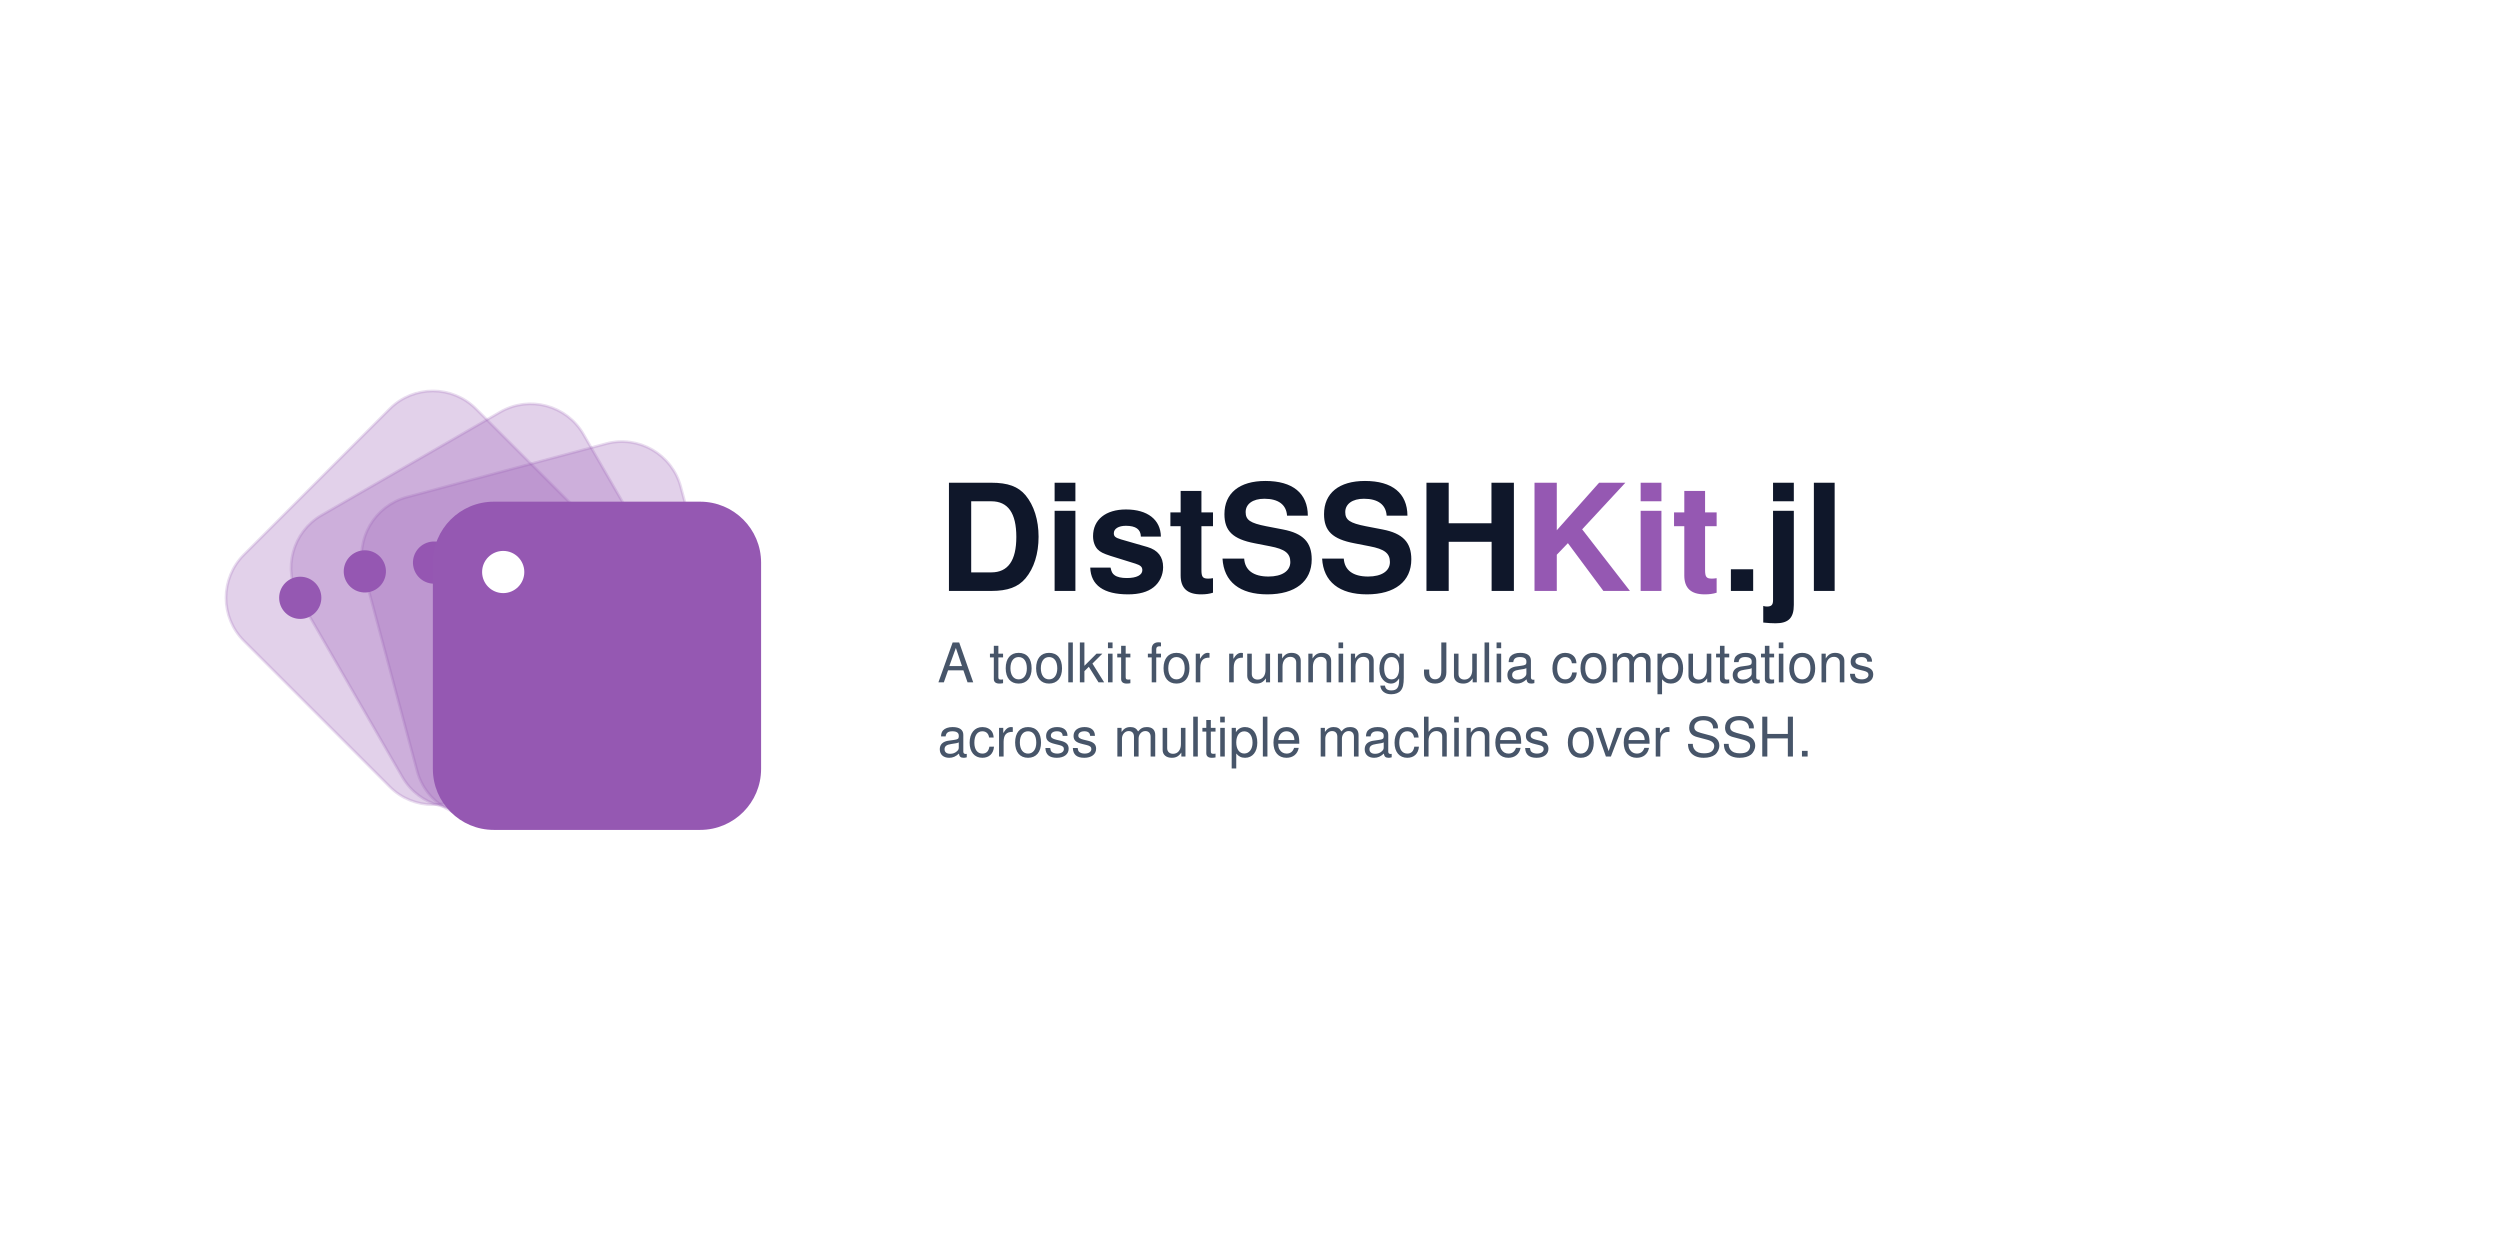
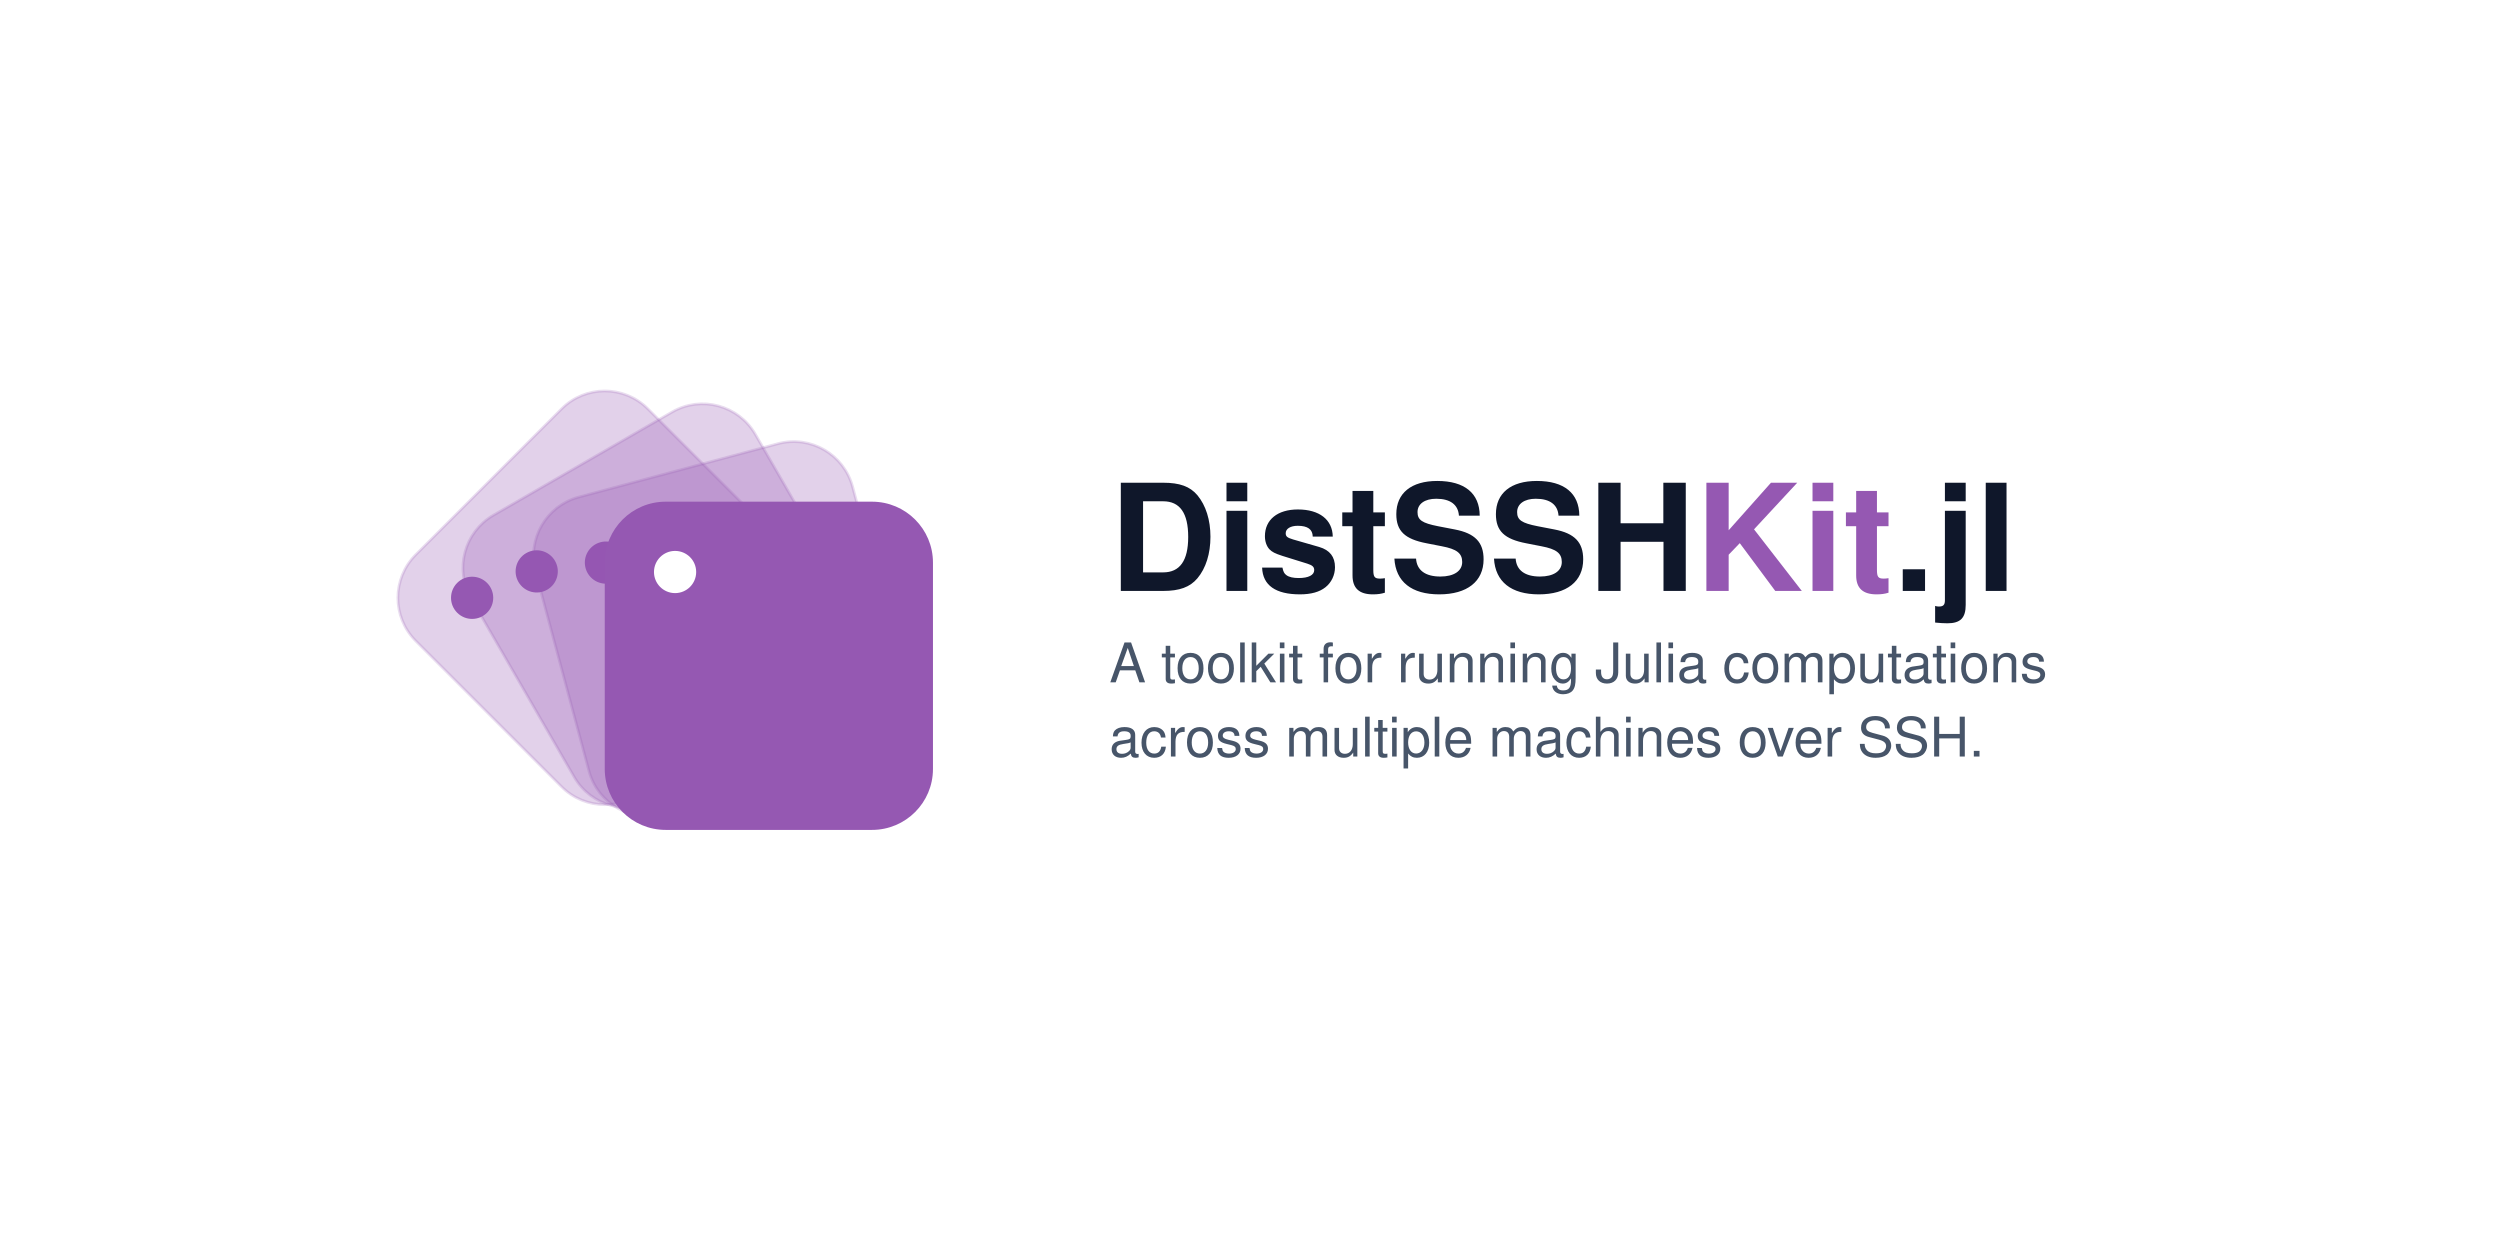
<svg xmlns="http://www.w3.org/2000/svg" width="1280" height="640" viewBox="0 0 1280 640">
  <rect width="1280" height="640" fill="#ffffff" />
-   <svg x="100" y="150" width="340" height="340" viewBox="0 0 128 128">
+   <svg x="188" y="150" width="340" height="340" viewBox="0 0 128 128">
    <g transform="translate(45.79 40.23) scale(0.9038)">
      <g transform="rotate(-15 0 70)">
        <rect x="0" y="0" width="70" height="70" rx="13" fill="#9558b2" fill-opacity="0.27" stroke="#9558b2" stroke-opacity="0.2" stroke-width="0.6" />
        <circle cx="15" cy="15" r="4.5" fill="#9558b2" />
      </g>
      <g transform="rotate(-30 0 70)">
        <rect x="0" y="0" width="70" height="70" rx="13" fill="#9558b2" fill-opacity="0.27" stroke="#9558b2" stroke-opacity="0.2" stroke-width="0.6" />
        <circle cx="15" cy="15" r="4.5" fill="#9558b2" />
      </g>
      <g transform="rotate(-45 0 70)">
        <rect x="0" y="0" width="70" height="70" rx="13" fill="#9558b2" fill-opacity="0.27" stroke="#9558b2" stroke-opacity="0.2" stroke-width="0.6" />
        <circle cx="15" cy="15" r="4.5" fill="#9558b2" />
      </g>
      <rect x="0" y="0" width="70" height="70" rx="13" fill="#9558b2" />
      <circle cx="15" cy="15" r="4.5" fill="#ffffff" />
    </g>
  </svg>
-   <text x="480" y="276" dominant-baseline="middle" fill="#0f172a" font-family="'Helvetica Neue', Helvetica, Arial, sans-serif" font-size="76" font-weight="800">DistSSH<tspan fill="#9558b2">Kit</tspan>.jl</text>
-   <text x="480" y="340" dominant-baseline="middle" fill="#475569" font-family="'Helvetica Neue', Helvetica, Arial, sans-serif" font-size="28" font-weight="500">A toolkit for running Julia computations</text>
-   <text x="480" y="378" dominant-baseline="middle" fill="#475569" font-family="'Helvetica Neue', Helvetica, Arial, sans-serif" font-size="28" font-weight="500">across multiple machines over SSH.</text>
+   <text x="568" y="276" dominant-baseline="middle" fill="#0f172a" font-family="'Helvetica Neue', Helvetica, Arial, sans-serif" font-size="76" font-weight="800">DistSSH<tspan fill="#9558b2">Kit</tspan>.jl</text>
+   <text x="568" y="340" dominant-baseline="middle" fill="#475569" font-family="'Helvetica Neue', Helvetica, Arial, sans-serif" font-size="28" font-weight="500">A toolkit for running Julia computations</text>
+   <text x="568" y="378" dominant-baseline="middle" fill="#475569" font-family="'Helvetica Neue', Helvetica, Arial, sans-serif" font-size="28" font-weight="500">across multiple machines over SSH.</text>
</svg>
